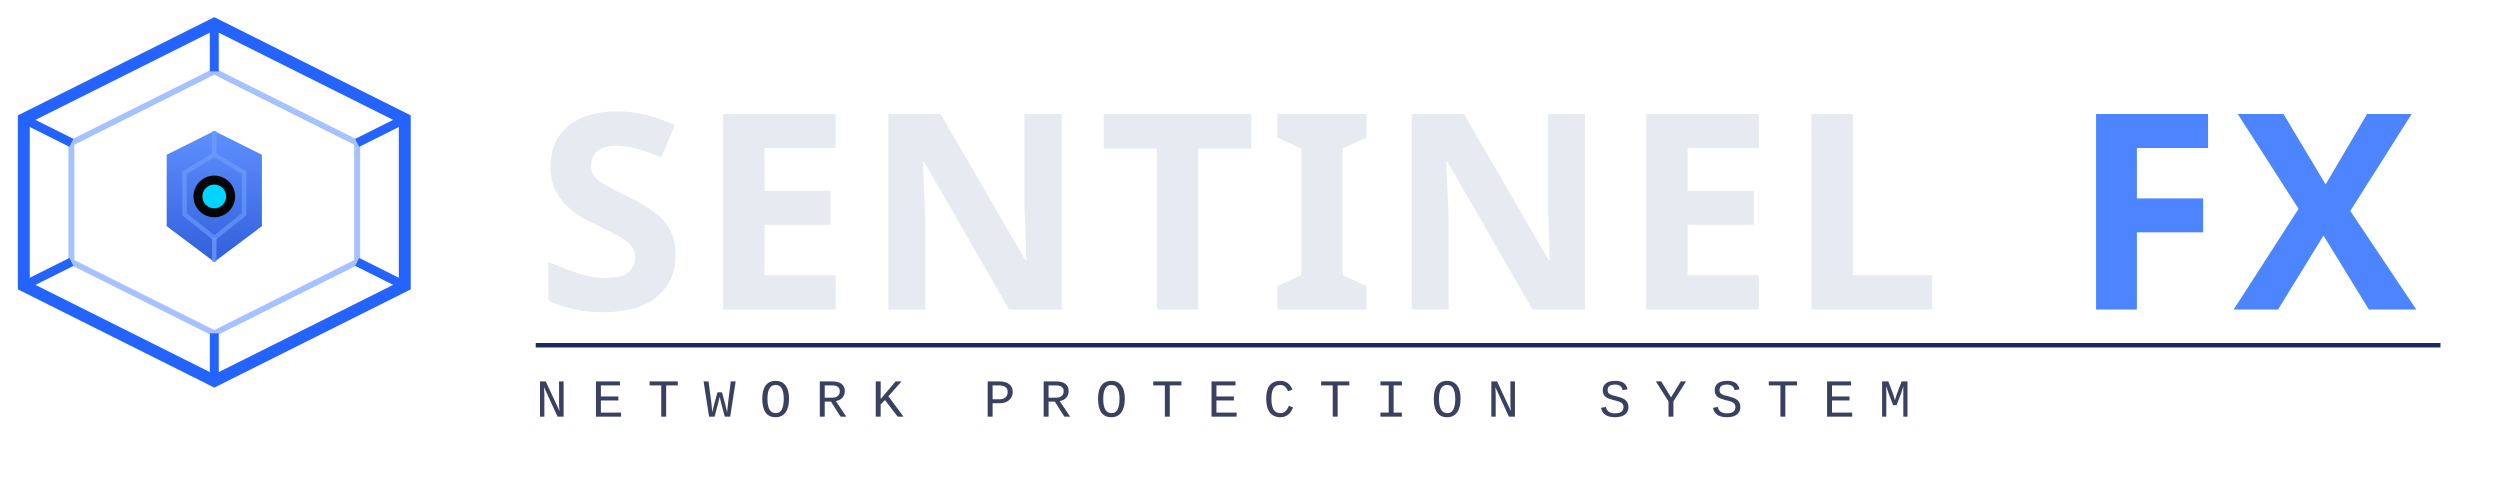
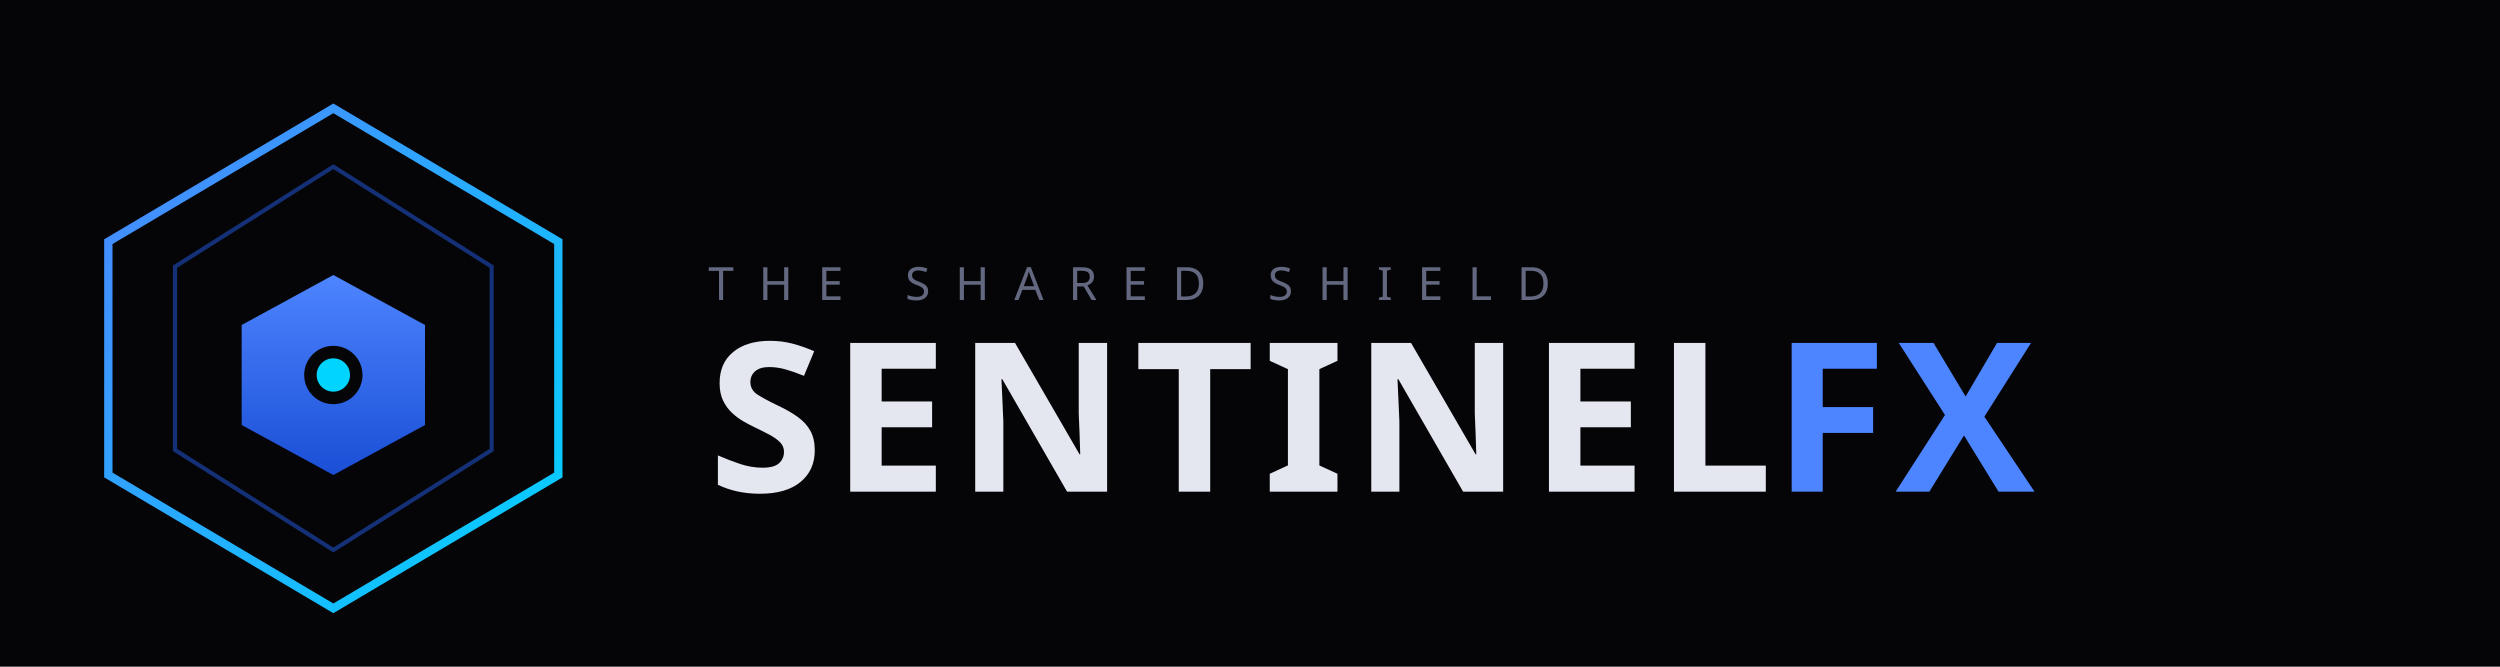
- <svg xmlns="http://www.w3.org/2000/svg" viewBox="0 0 420 80" fill="none" width="420" height="80">
+ <svg xmlns="http://www.w3.org/2000/svg" viewBox="0 0 600 160" width="600" height="160">
  <defs>
-     <linearGradient id="shieldGrad" x1="0" y1="0" x2="0" y2="1">
+     <linearGradient id="shield" x1="0" y1="0" x2="0" y2="1">
      <stop offset="0%" stop-color="#4d84ff" />
      <stop offset="100%" stop-color="#1a4fd6" />
    </linearGradient>
+     <linearGradient id="stroke" x1="0" y1="0" x2="1" y2="1">
+       <stop offset="0%" stop-color="#4d84ff" />
+       <stop offset="100%" stop-color="#00d4ff" />
+     </linearGradient>
  </defs>
-   <g transform="translate(0,4)">
-     <polygon points="36,0 68,16 68,44 36,60 4,44 4,16" fill="none" stroke="#2563ff" stroke-width="2" />
-     <polygon points="36,8 60,20 60,40 36,52 12,40 12,20" fill="none" stroke="#4d84ff" stroke-width="1" opacity="0.5" />
-     <line x1="36" y1="0" x2="36" y2="8" stroke="#2563ff" stroke-width="1.5" />
-     <line x1="36" y1="52" x2="36" y2="60" stroke="#2563ff" stroke-width="1.5" />
-     <line x1="4" y1="16" x2="12" y2="20" stroke="#2563ff" stroke-width="1.5" />
-     <line x1="68" y1="16" x2="60" y2="20" stroke="#2563ff" stroke-width="1.5" />
-     <line x1="4" y1="44" x2="12" y2="40" stroke="#2563ff" stroke-width="1.5" />
-     <line x1="68" y1="44" x2="60" y2="40" stroke="#2563ff" stroke-width="1.5" />
-     <polygon points="36,18 44,22 44,34 36,40 28,34 28,22" fill="url(#shieldGrad)" opacity="0.9" />
-     <polygon points="36,22 41,25 41,32 36,36 31,32 31,25" fill="none" stroke="#6ea0ff" stroke-width="0.75" opacity="0.6" />
-     <circle cx="36" cy="29" r="3.5" fill="#050507" />
-     <circle cx="36" cy="29" r="2" fill="#00d4ff" />
-     <line x1="36" y1="18" x2="36" y2="22" stroke="#6ea0ff" stroke-width="0.75" opacity="0.7" />
-     <line x1="36" y1="36" x2="36" y2="40" stroke="#6ea0ff" stroke-width="0.75" opacity="0.7" />
+   <rect width="600" height="160" fill="#050507" />
+   <g transform="translate(22, 22)">
+     <polygon points="58,4 112,36 112,92 58,124 4,92 4,36" fill="none" stroke="url(#stroke)" stroke-width="2" />
+     <polygon points="58,18 96,42 96,86 58,110 20,86 20,42" fill="none" stroke="#2563ff" stroke-width="1" opacity="0.45" />
+     <polygon points="58,44 80,56 80,80 58,92 36,80 36,56" fill="url(#shield)" />
+     <circle cx="58" cy="68" r="7" fill="#050507" />
+     <circle cx="58" cy="68" r="4" fill="#00d4ff" />
  </g>
-   <text x="90" y="52" font-family="Rajdhani, Arial Narrow, sans-serif" font-weight="700" font-size="46" fill="#e8eaf2" letter-spacing="2">SENTINEL</text>
-   <text x="348" y="52" font-family="Rajdhani, Arial Narrow, sans-serif" font-weight="700" font-size="46" fill="#4d84ff" letter-spacing="2">FX</text>
-   <line x1="90" y1="58" x2="410" y2="58" stroke="#1a2a5e" stroke-width="0.75" />
-   <text x="90" y="70" font-family="Space Mono, Courier New, monospace" font-size="9" fill="#3a4060" letter-spacing="4">NETWORK PROTECTION SYSTEM</text>
+   <text x="170" y="72" fill="#636880" font-family="'Rajdhani','Arial Narrow',sans-serif" font-size="11" letter-spacing="6">
+     THE SHARED SHIELD
+   </text>
+   <text x="170" y="118" fill="#e4e6f0" font-family="'Rajdhani','Arial Narrow',sans-serif" font-size="50" font-weight="700" letter-spacing="2">
+     SENTINEL<tspan fill="#4d84ff">FX</tspan>
+   </text>
</svg>
